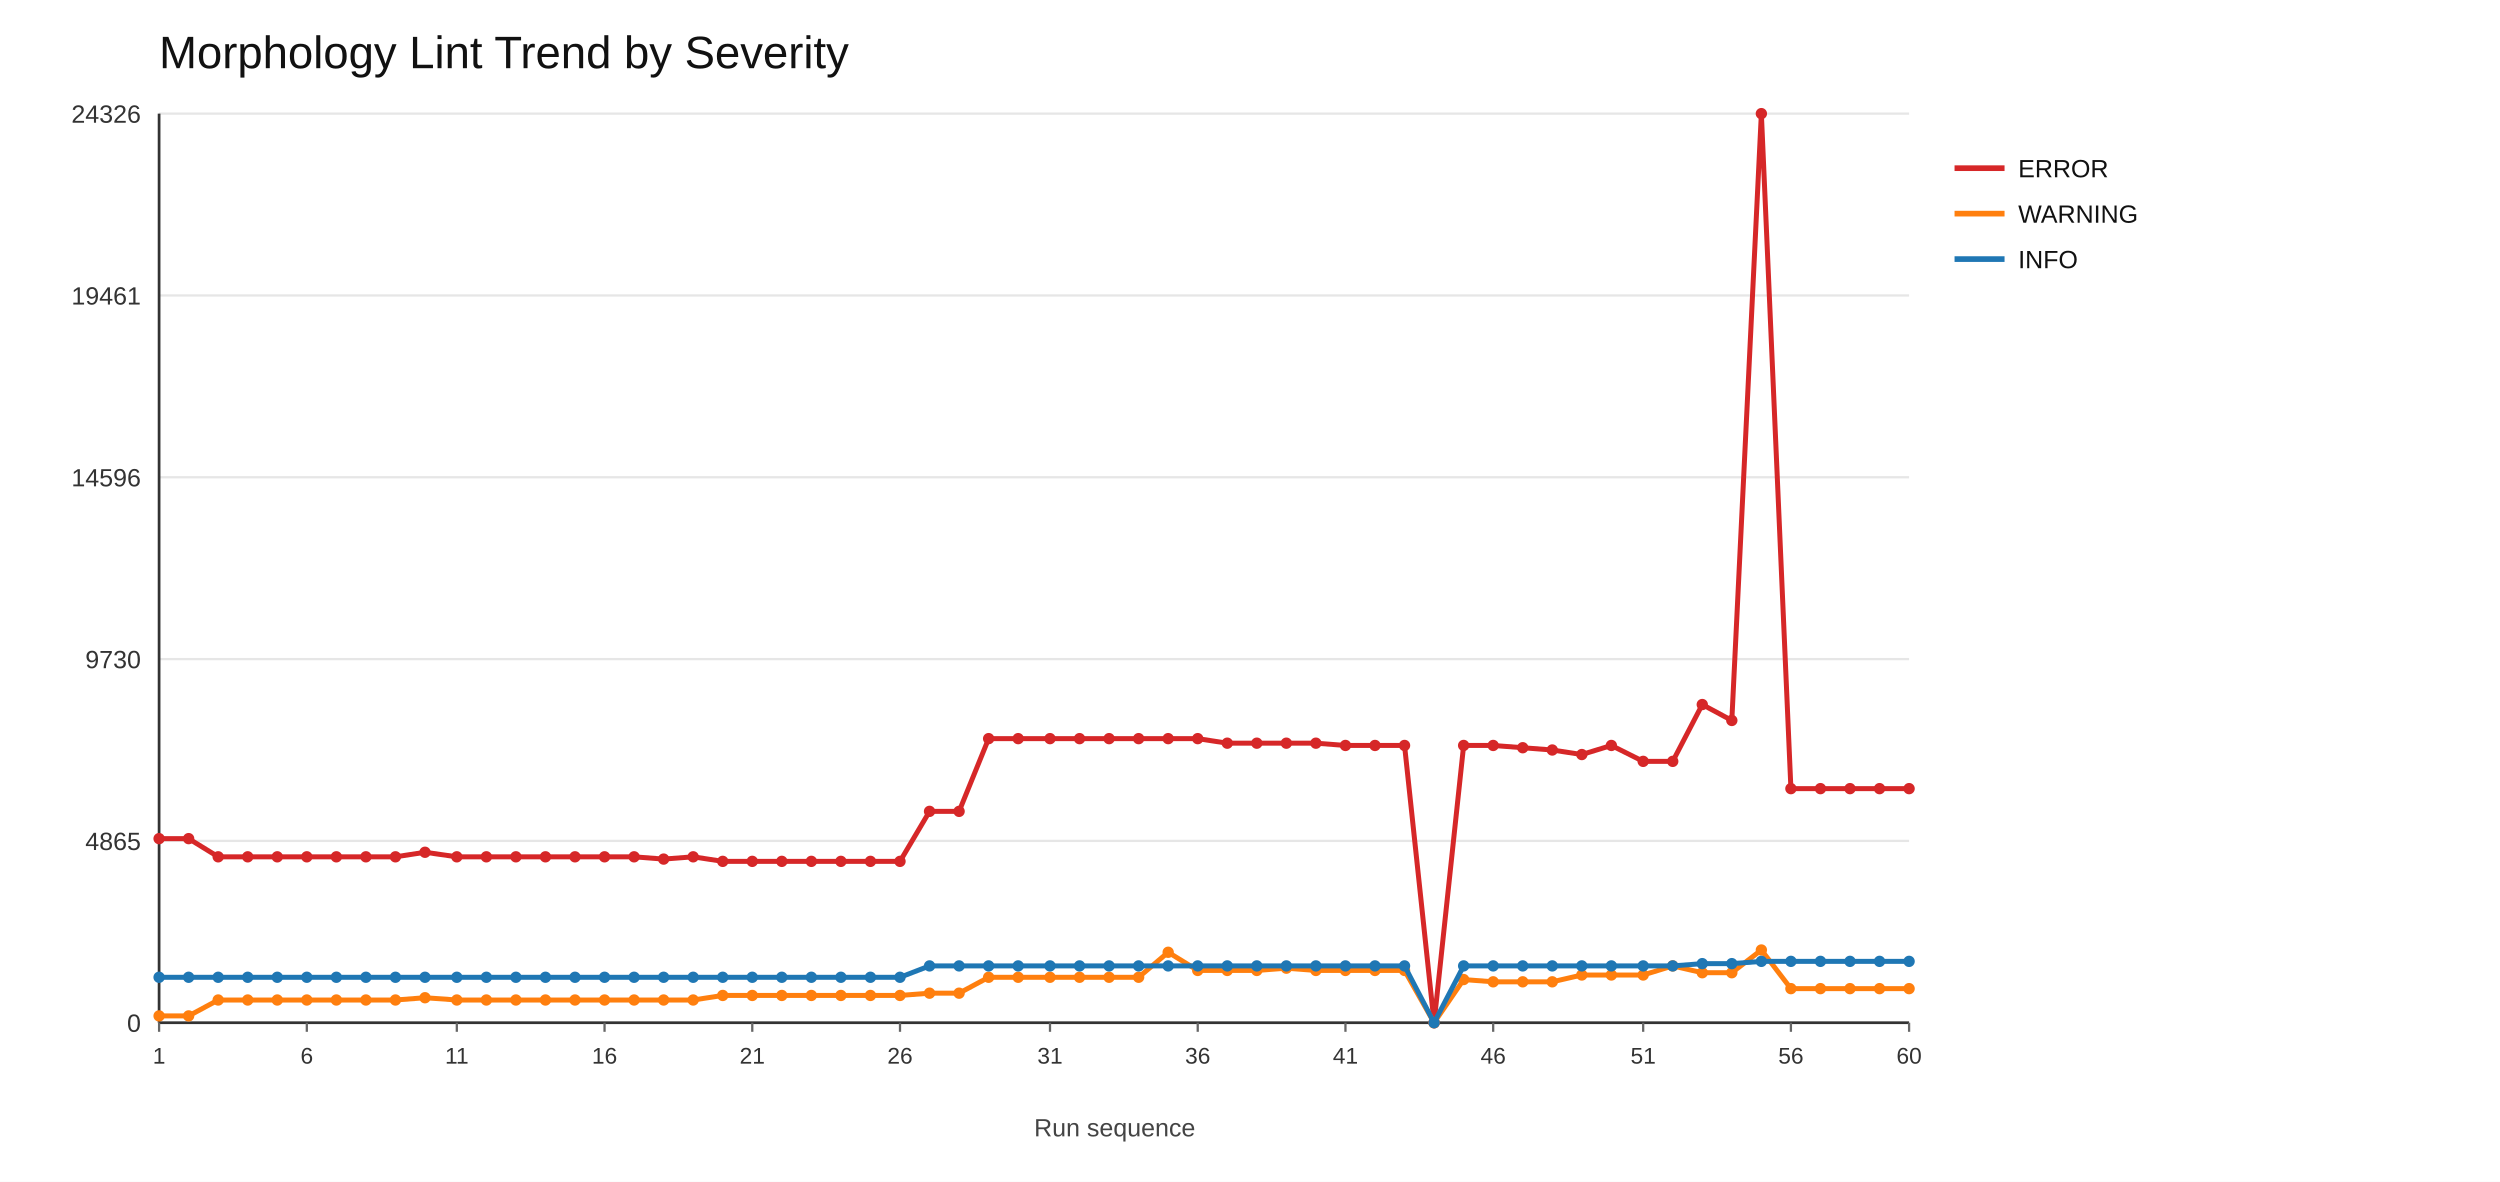
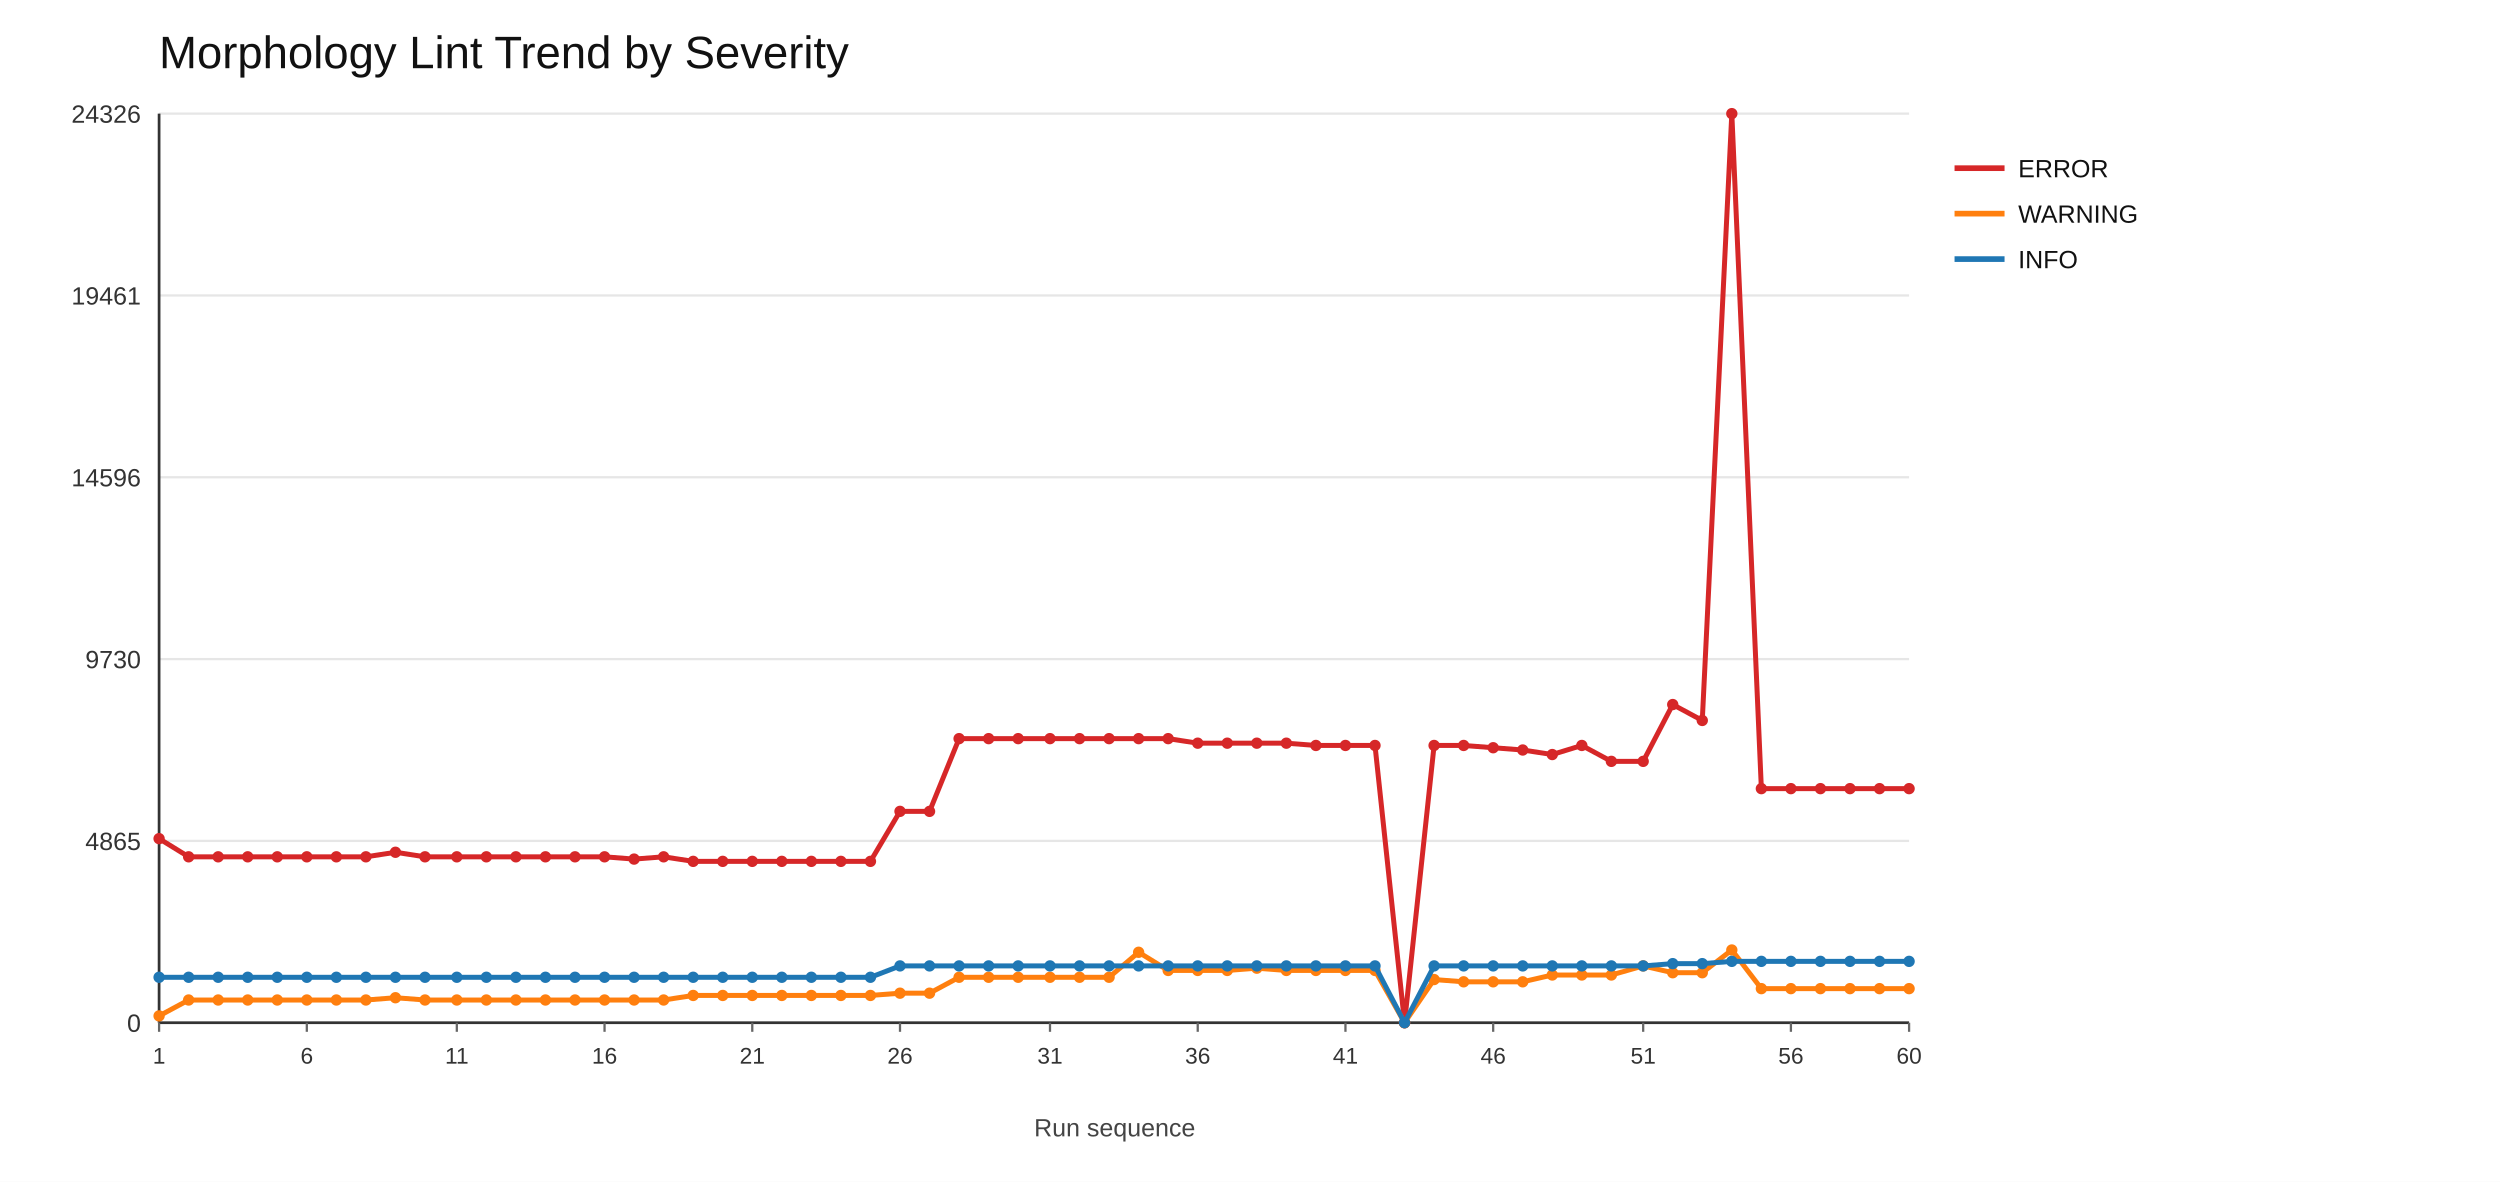
<svg xmlns="http://www.w3.org/2000/svg" width="1100" height="520">
  <rect x="0" y="0" width="1100" height="520" fill="#ffffff" />
  <text x="70" y="30" font-size="20" font-family="Arial" fill="#111">Morphology Lint Trend by Severity</text>
  <line x1="70" y1="450" x2="840" y2="450" stroke="#e6e6e6" stroke-width="1" />
  <text x="62" y="454" font-size="11" font-family="Arial" fill="#333" text-anchor="end">0</text>
  <line x1="70" y1="370" x2="840" y2="370" stroke="#e6e6e6" stroke-width="1" />
  <text x="62" y="374" font-size="11" font-family="Arial" fill="#333" text-anchor="end">4865</text>
  <line x1="70" y1="290" x2="840" y2="290" stroke="#e6e6e6" stroke-width="1" />
  <text x="62" y="294" font-size="11" font-family="Arial" fill="#333" text-anchor="end">9730</text>
  <line x1="70" y1="210" x2="840" y2="210" stroke="#e6e6e6" stroke-width="1" />
  <text x="62" y="214" font-size="11" font-family="Arial" fill="#333" text-anchor="end">14596</text>
  <line x1="70" y1="130" x2="840" y2="130" stroke="#e6e6e6" stroke-width="1" />
  <text x="62" y="134" font-size="11" font-family="Arial" fill="#333" text-anchor="end">19461</text>
  <line x1="70" y1="50" x2="840" y2="50" stroke="#e6e6e6" stroke-width="1" />
  <text x="62" y="54" font-size="11" font-family="Arial" fill="#333" text-anchor="end">24326</text>
  <line x1="70" y1="450" x2="840" y2="450" stroke="#333" stroke-width="1.2" />
  <line x1="70" y1="50" x2="70" y2="450" stroke="#333" stroke-width="1.2" />
  <line x1="70" y1="450" x2="70" y2="454" stroke="#666" stroke-width="1" />
  <text x="70" y="468" font-size="10" font-family="Arial" fill="#333" text-anchor="middle">1</text>
  <line x1="135" y1="450" x2="135" y2="454" stroke="#666" stroke-width="1" />
  <text x="135" y="468" font-size="10" font-family="Arial" fill="#333" text-anchor="middle">6</text>
  <line x1="201" y1="450" x2="201" y2="454" stroke="#666" stroke-width="1" />
  <text x="201" y="468" font-size="10" font-family="Arial" fill="#333" text-anchor="middle">11</text>
  <line x1="266" y1="450" x2="266" y2="454" stroke="#666" stroke-width="1" />
  <text x="266" y="468" font-size="10" font-family="Arial" fill="#333" text-anchor="middle">16</text>
  <line x1="331" y1="450" x2="331" y2="454" stroke="#666" stroke-width="1" />
  <text x="331" y="468" font-size="10" font-family="Arial" fill="#333" text-anchor="middle">21</text>
  <line x1="396" y1="450" x2="396" y2="454" stroke="#666" stroke-width="1" />
  <text x="396" y="468" font-size="10" font-family="Arial" fill="#333" text-anchor="middle">26</text>
  <line x1="462" y1="450" x2="462" y2="454" stroke="#666" stroke-width="1" />
  <text x="462" y="468" font-size="10" font-family="Arial" fill="#333" text-anchor="middle">31</text>
  <line x1="527" y1="450" x2="527" y2="454" stroke="#666" stroke-width="1" />
  <text x="527" y="468" font-size="10" font-family="Arial" fill="#333" text-anchor="middle">36</text>
  <line x1="592" y1="450" x2="592" y2="454" stroke="#666" stroke-width="1" />
  <text x="592" y="468" font-size="10" font-family="Arial" fill="#333" text-anchor="middle">41</text>
  <line x1="657" y1="450" x2="657" y2="454" stroke="#666" stroke-width="1" />
  <text x="657" y="468" font-size="10" font-family="Arial" fill="#333" text-anchor="middle">46</text>
  <line x1="723" y1="450" x2="723" y2="454" stroke="#666" stroke-width="1" />
  <text x="723" y="468" font-size="10" font-family="Arial" fill="#333" text-anchor="middle">51</text>
  <line x1="788" y1="450" x2="788" y2="454" stroke="#666" stroke-width="1" />
  <text x="788" y="468" font-size="10" font-family="Arial" fill="#333" text-anchor="middle">56</text>
  <line x1="840" y1="450" x2="840" y2="454" stroke="#666" stroke-width="1" />
  <text x="840" y="468" font-size="10" font-family="Arial" fill="#333" text-anchor="middle">60</text>
-   <polyline fill="none" stroke="#d62728" stroke-width="2.2" points="70,369 83,369 96,377 109,377 122,377 135,377 148,377 161,377 174,377 187,375 201,377 214,377 227,377 240,377 253,377 266,377 279,377 292,378 305,377 318,379 331,379 344,379 357,379 370,379 383,379 396,379 409,357 422,357 435,325 448,325 462,325 475,325 488,325 501,325 514,325 527,325 540,327 553,327 566,327 579,327 592,328 605,328 618,328 631,450 644,328 657,328 670,329 683,330 696,332 709,328 723,335 736,335 749,310 762,317 775,50 788,347 801,347 814,347 827,347 840,347" />
+   <polyline fill="none" stroke="#d62728" stroke-width="2.2" points="70,369 83,377 96,377 109,377 122,377 135,377 148,377 161,377 174,375 187,377 201,377 214,377 227,377 240,377 253,377 266,377 279,378 292,377 305,379 318,379 331,379 344,379 357,379 370,379 383,379 396,357 409,357 422,325 435,325 448,325 462,325 475,325 488,325 501,325 514,325 527,327 540,327 553,327 566,327 579,328 592,328 605,328 618,450 631,328 644,328 657,329 670,330 683,332 696,328 709,335 723,335 736,310 749,317 762,50 775,347 788,347 801,347 814,347 827,347 840,347" />
  <circle cx="70" cy="369" r="2.5" fill="#d62728" />
-   <circle cx="83" cy="369" r="2.5" fill="#d62728" />
+   <circle cx="83" cy="377" r="2.5" fill="#d62728" />
  <circle cx="96" cy="377" r="2.5" fill="#d62728" />
  <circle cx="109" cy="377" r="2.5" fill="#d62728" />
  <circle cx="122" cy="377" r="2.5" fill="#d62728" />
  <circle cx="135" cy="377" r="2.5" fill="#d62728" />
  <circle cx="148" cy="377" r="2.5" fill="#d62728" />
  <circle cx="161" cy="377" r="2.5" fill="#d62728" />
-   <circle cx="174" cy="377" r="2.5" fill="#d62728" />
-   <circle cx="187" cy="375" r="2.5" fill="#d62728" />
+   <circle cx="174" cy="375" r="2.5" fill="#d62728" />
+   <circle cx="187" cy="377" r="2.5" fill="#d62728" />
  <circle cx="201" cy="377" r="2.5" fill="#d62728" />
  <circle cx="214" cy="377" r="2.5" fill="#d62728" />
  <circle cx="227" cy="377" r="2.5" fill="#d62728" />
  <circle cx="240" cy="377" r="2.5" fill="#d62728" />
  <circle cx="253" cy="377" r="2.5" fill="#d62728" />
  <circle cx="266" cy="377" r="2.5" fill="#d62728" />
-   <circle cx="279" cy="377" r="2.5" fill="#d62728" />
-   <circle cx="292" cy="378" r="2.5" fill="#d62728" />
-   <circle cx="305" cy="377" r="2.5" fill="#d62728" />
+   <circle cx="279" cy="378" r="2.5" fill="#d62728" />
+   <circle cx="292" cy="377" r="2.5" fill="#d62728" />
+   <circle cx="305" cy="379" r="2.5" fill="#d62728" />
  <circle cx="318" cy="379" r="2.5" fill="#d62728" />
  <circle cx="331" cy="379" r="2.5" fill="#d62728" />
  <circle cx="344" cy="379" r="2.5" fill="#d62728" />
  <circle cx="357" cy="379" r="2.5" fill="#d62728" />
  <circle cx="370" cy="379" r="2.5" fill="#d62728" />
  <circle cx="383" cy="379" r="2.5" fill="#d62728" />
-   <circle cx="396" cy="379" r="2.5" fill="#d62728" />
+   <circle cx="396" cy="357" r="2.5" fill="#d62728" />
  <circle cx="409" cy="357" r="2.5" fill="#d62728" />
-   <circle cx="422" cy="357" r="2.5" fill="#d62728" />
+   <circle cx="422" cy="325" r="2.5" fill="#d62728" />
  <circle cx="435" cy="325" r="2.5" fill="#d62728" />
  <circle cx="448" cy="325" r="2.5" fill="#d62728" />
  <circle cx="462" cy="325" r="2.5" fill="#d62728" />
  <circle cx="475" cy="325" r="2.5" fill="#d62728" />
  <circle cx="488" cy="325" r="2.5" fill="#d62728" />
  <circle cx="501" cy="325" r="2.5" fill="#d62728" />
  <circle cx="514" cy="325" r="2.5" fill="#d62728" />
-   <circle cx="527" cy="325" r="2.5" fill="#d62728" />
+   <circle cx="527" cy="327" r="2.5" fill="#d62728" />
  <circle cx="540" cy="327" r="2.5" fill="#d62728" />
  <circle cx="553" cy="327" r="2.5" fill="#d62728" />
  <circle cx="566" cy="327" r="2.5" fill="#d62728" />
-   <circle cx="579" cy="327" r="2.5" fill="#d62728" />
+   <circle cx="579" cy="328" r="2.5" fill="#d62728" />
  <circle cx="592" cy="328" r="2.5" fill="#d62728" />
  <circle cx="605" cy="328" r="2.5" fill="#d62728" />
-   <circle cx="618" cy="328" r="2.5" fill="#d62728" />
-   <circle cx="631" cy="450" r="2.5" fill="#d62728" />
+   <circle cx="618" cy="450" r="2.5" fill="#d62728" />
+   <circle cx="631" cy="328" r="2.5" fill="#d62728" />
  <circle cx="644" cy="328" r="2.5" fill="#d62728" />
-   <circle cx="657" cy="328" r="2.5" fill="#d62728" />
-   <circle cx="670" cy="329" r="2.5" fill="#d62728" />
-   <circle cx="683" cy="330" r="2.5" fill="#d62728" />
-   <circle cx="696" cy="332" r="2.5" fill="#d62728" />
-   <circle cx="709" cy="328" r="2.5" fill="#d62728" />
+   <circle cx="657" cy="329" r="2.5" fill="#d62728" />
+   <circle cx="670" cy="330" r="2.5" fill="#d62728" />
+   <circle cx="683" cy="332" r="2.5" fill="#d62728" />
+   <circle cx="696" cy="328" r="2.5" fill="#d62728" />
+   <circle cx="709" cy="335" r="2.5" fill="#d62728" />
  <circle cx="723" cy="335" r="2.5" fill="#d62728" />
-   <circle cx="736" cy="335" r="2.5" fill="#d62728" />
-   <circle cx="749" cy="310" r="2.5" fill="#d62728" />
-   <circle cx="762" cy="317" r="2.5" fill="#d62728" />
-   <circle cx="775" cy="50" r="2.5" fill="#d62728" />
+   <circle cx="736" cy="310" r="2.5" fill="#d62728" />
+   <circle cx="749" cy="317" r="2.5" fill="#d62728" />
+   <circle cx="762" cy="50" r="2.5" fill="#d62728" />
+   <circle cx="775" cy="347" r="2.5" fill="#d62728" />
  <circle cx="788" cy="347" r="2.5" fill="#d62728" />
  <circle cx="801" cy="347" r="2.5" fill="#d62728" />
  <circle cx="814" cy="347" r="2.5" fill="#d62728" />
  <circle cx="827" cy="347" r="2.5" fill="#d62728" />
  <circle cx="840" cy="347" r="2.5" fill="#d62728" />
  <line x1="860" y1="74" x2="882" y2="74" stroke="#d62728" stroke-width="2.5" />
  <text x="888" y="78" font-size="11" font-family="Arial" fill="#111">ERROR</text>
-   <polyline fill="none" stroke="#ff7f0e" stroke-width="2.2" points="70,447 83,447 96,440 109,440 122,440 135,440 148,440 161,440 174,440 187,439 201,440 214,440 227,440 240,440 253,440 266,440 279,440 292,440 305,440 318,438 331,438 344,438 357,438 370,438 383,438 396,438 409,437 422,437 435,430 448,430 462,430 475,430 488,430 501,430 514,419 527,427 540,427 553,427 566,426 579,427 592,427 605,427 618,427 631,450 644,431 657,432 670,432 683,432 696,429 709,429 723,429 736,425 749,428 762,428 775,418 788,435 801,435 814,435 827,435 840,435" />
+   <polyline fill="none" stroke="#ff7f0e" stroke-width="2.2" points="70,447 83,440 96,440 109,440 122,440 135,440 148,440 161,440 174,439 187,440 201,440 214,440 227,440 240,440 253,440 266,440 279,440 292,440 305,438 318,438 331,438 344,438 357,438 370,438 383,438 396,437 409,437 422,430 435,430 448,430 462,430 475,430 488,430 501,419 514,427 527,427 540,427 553,426 566,427 579,427 592,427 605,427 618,450 631,431 644,432 657,432 670,432 683,429 696,429 709,429 723,425 736,428 749,428 762,418 775,435 788,435 801,435 814,435 827,435 840,435" />
  <circle cx="70" cy="447" r="2.5" fill="#ff7f0e" />
-   <circle cx="83" cy="447" r="2.5" fill="#ff7f0e" />
+   <circle cx="83" cy="440" r="2.5" fill="#ff7f0e" />
  <circle cx="96" cy="440" r="2.5" fill="#ff7f0e" />
  <circle cx="109" cy="440" r="2.5" fill="#ff7f0e" />
  <circle cx="122" cy="440" r="2.5" fill="#ff7f0e" />
  <circle cx="135" cy="440" r="2.5" fill="#ff7f0e" />
  <circle cx="148" cy="440" r="2.5" fill="#ff7f0e" />
  <circle cx="161" cy="440" r="2.5" fill="#ff7f0e" />
-   <circle cx="174" cy="440" r="2.5" fill="#ff7f0e" />
-   <circle cx="187" cy="439" r="2.5" fill="#ff7f0e" />
+   <circle cx="174" cy="439" r="2.5" fill="#ff7f0e" />
+   <circle cx="187" cy="440" r="2.5" fill="#ff7f0e" />
  <circle cx="201" cy="440" r="2.5" fill="#ff7f0e" />
  <circle cx="214" cy="440" r="2.5" fill="#ff7f0e" />
  <circle cx="227" cy="440" r="2.5" fill="#ff7f0e" />
  <circle cx="240" cy="440" r="2.5" fill="#ff7f0e" />
  <circle cx="253" cy="440" r="2.5" fill="#ff7f0e" />
  <circle cx="266" cy="440" r="2.5" fill="#ff7f0e" />
  <circle cx="279" cy="440" r="2.5" fill="#ff7f0e" />
  <circle cx="292" cy="440" r="2.5" fill="#ff7f0e" />
-   <circle cx="305" cy="440" r="2.5" fill="#ff7f0e" />
+   <circle cx="305" cy="438" r="2.5" fill="#ff7f0e" />
  <circle cx="318" cy="438" r="2.5" fill="#ff7f0e" />
  <circle cx="331" cy="438" r="2.5" fill="#ff7f0e" />
  <circle cx="344" cy="438" r="2.5" fill="#ff7f0e" />
  <circle cx="357" cy="438" r="2.5" fill="#ff7f0e" />
  <circle cx="370" cy="438" r="2.5" fill="#ff7f0e" />
  <circle cx="383" cy="438" r="2.5" fill="#ff7f0e" />
-   <circle cx="396" cy="438" r="2.5" fill="#ff7f0e" />
+   <circle cx="396" cy="437" r="2.5" fill="#ff7f0e" />
  <circle cx="409" cy="437" r="2.5" fill="#ff7f0e" />
-   <circle cx="422" cy="437" r="2.5" fill="#ff7f0e" />
+   <circle cx="422" cy="430" r="2.5" fill="#ff7f0e" />
  <circle cx="435" cy="430" r="2.5" fill="#ff7f0e" />
  <circle cx="448" cy="430" r="2.5" fill="#ff7f0e" />
  <circle cx="462" cy="430" r="2.5" fill="#ff7f0e" />
  <circle cx="475" cy="430" r="2.5" fill="#ff7f0e" />
  <circle cx="488" cy="430" r="2.5" fill="#ff7f0e" />
-   <circle cx="501" cy="430" r="2.5" fill="#ff7f0e" />
-   <circle cx="514" cy="419" r="2.5" fill="#ff7f0e" />
+   <circle cx="501" cy="419" r="2.5" fill="#ff7f0e" />
+   <circle cx="514" cy="427" r="2.5" fill="#ff7f0e" />
  <circle cx="527" cy="427" r="2.5" fill="#ff7f0e" />
  <circle cx="540" cy="427" r="2.5" fill="#ff7f0e" />
-   <circle cx="553" cy="427" r="2.5" fill="#ff7f0e" />
-   <circle cx="566" cy="426" r="2.5" fill="#ff7f0e" />
+   <circle cx="553" cy="426" r="2.5" fill="#ff7f0e" />
+   <circle cx="566" cy="427" r="2.5" fill="#ff7f0e" />
  <circle cx="579" cy="427" r="2.5" fill="#ff7f0e" />
  <circle cx="592" cy="427" r="2.5" fill="#ff7f0e" />
  <circle cx="605" cy="427" r="2.5" fill="#ff7f0e" />
-   <circle cx="618" cy="427" r="2.5" fill="#ff7f0e" />
-   <circle cx="631" cy="450" r="2.5" fill="#ff7f0e" />
-   <circle cx="644" cy="431" r="2.5" fill="#ff7f0e" />
+   <circle cx="618" cy="450" r="2.5" fill="#ff7f0e" />
+   <circle cx="631" cy="431" r="2.5" fill="#ff7f0e" />
+   <circle cx="644" cy="432" r="2.5" fill="#ff7f0e" />
  <circle cx="657" cy="432" r="2.5" fill="#ff7f0e" />
  <circle cx="670" cy="432" r="2.5" fill="#ff7f0e" />
-   <circle cx="683" cy="432" r="2.5" fill="#ff7f0e" />
+   <circle cx="683" cy="429" r="2.5" fill="#ff7f0e" />
  <circle cx="696" cy="429" r="2.5" fill="#ff7f0e" />
  <circle cx="709" cy="429" r="2.5" fill="#ff7f0e" />
-   <circle cx="723" cy="429" r="2.5" fill="#ff7f0e" />
-   <circle cx="736" cy="425" r="2.5" fill="#ff7f0e" />
+   <circle cx="723" cy="425" r="2.5" fill="#ff7f0e" />
+   <circle cx="736" cy="428" r="2.5" fill="#ff7f0e" />
  <circle cx="749" cy="428" r="2.5" fill="#ff7f0e" />
-   <circle cx="762" cy="428" r="2.5" fill="#ff7f0e" />
-   <circle cx="775" cy="418" r="2.5" fill="#ff7f0e" />
+   <circle cx="762" cy="418" r="2.5" fill="#ff7f0e" />
+   <circle cx="775" cy="435" r="2.5" fill="#ff7f0e" />
  <circle cx="788" cy="435" r="2.5" fill="#ff7f0e" />
  <circle cx="801" cy="435" r="2.5" fill="#ff7f0e" />
  <circle cx="814" cy="435" r="2.5" fill="#ff7f0e" />
  <circle cx="827" cy="435" r="2.5" fill="#ff7f0e" />
  <circle cx="840" cy="435" r="2.5" fill="#ff7f0e" />
  <line x1="860" y1="94" x2="882" y2="94" stroke="#ff7f0e" stroke-width="2.5" />
  <text x="888" y="98" font-size="11" font-family="Arial" fill="#111">WARNING</text>
-   <polyline fill="none" stroke="#1f77b4" stroke-width="2.2" points="70,430 83,430 96,430 109,430 122,430 135,430 148,430 161,430 174,430 187,430 201,430 214,430 227,430 240,430 253,430 266,430 279,430 292,430 305,430 318,430 331,430 344,430 357,430 370,430 383,430 396,430 409,425 422,425 435,425 448,425 462,425 475,425 488,425 501,425 514,425 527,425 540,425 553,425 566,425 579,425 592,425 605,425 618,425 631,450 644,425 657,425 670,425 683,425 696,425 709,425 723,425 736,425 749,424 762,424 775,423 788,423 801,423 814,423 827,423 840,423" />
+   <polyline fill="none" stroke="#1f77b4" stroke-width="2.2" points="70,430 83,430 96,430 109,430 122,430 135,430 148,430 161,430 174,430 187,430 201,430 214,430 227,430 240,430 253,430 266,430 279,430 292,430 305,430 318,430 331,430 344,430 357,430 370,430 383,430 396,425 409,425 422,425 435,425 448,425 462,425 475,425 488,425 501,425 514,425 527,425 540,425 553,425 566,425 579,425 592,425 605,425 618,450 631,425 644,425 657,425 670,425 683,425 696,425 709,425 723,425 736,424 749,424 762,423 775,423 788,423 801,423 814,423 827,423 840,423" />
  <circle cx="70" cy="430" r="2.5" fill="#1f77b4" />
  <circle cx="83" cy="430" r="2.5" fill="#1f77b4" />
  <circle cx="96" cy="430" r="2.5" fill="#1f77b4" />
  <circle cx="109" cy="430" r="2.5" fill="#1f77b4" />
  <circle cx="122" cy="430" r="2.5" fill="#1f77b4" />
  <circle cx="135" cy="430" r="2.5" fill="#1f77b4" />
  <circle cx="148" cy="430" r="2.5" fill="#1f77b4" />
  <circle cx="161" cy="430" r="2.5" fill="#1f77b4" />
  <circle cx="174" cy="430" r="2.5" fill="#1f77b4" />
  <circle cx="187" cy="430" r="2.5" fill="#1f77b4" />
  <circle cx="201" cy="430" r="2.5" fill="#1f77b4" />
  <circle cx="214" cy="430" r="2.5" fill="#1f77b4" />
  <circle cx="227" cy="430" r="2.5" fill="#1f77b4" />
  <circle cx="240" cy="430" r="2.5" fill="#1f77b4" />
  <circle cx="253" cy="430" r="2.5" fill="#1f77b4" />
  <circle cx="266" cy="430" r="2.5" fill="#1f77b4" />
  <circle cx="279" cy="430" r="2.5" fill="#1f77b4" />
  <circle cx="292" cy="430" r="2.5" fill="#1f77b4" />
  <circle cx="305" cy="430" r="2.5" fill="#1f77b4" />
  <circle cx="318" cy="430" r="2.5" fill="#1f77b4" />
  <circle cx="331" cy="430" r="2.5" fill="#1f77b4" />
  <circle cx="344" cy="430" r="2.5" fill="#1f77b4" />
  <circle cx="357" cy="430" r="2.5" fill="#1f77b4" />
  <circle cx="370" cy="430" r="2.5" fill="#1f77b4" />
  <circle cx="383" cy="430" r="2.5" fill="#1f77b4" />
-   <circle cx="396" cy="430" r="2.5" fill="#1f77b4" />
+   <circle cx="396" cy="425" r="2.5" fill="#1f77b4" />
  <circle cx="409" cy="425" r="2.5" fill="#1f77b4" />
  <circle cx="422" cy="425" r="2.5" fill="#1f77b4" />
  <circle cx="435" cy="425" r="2.5" fill="#1f77b4" />
  <circle cx="448" cy="425" r="2.5" fill="#1f77b4" />
  <circle cx="462" cy="425" r="2.5" fill="#1f77b4" />
  <circle cx="475" cy="425" r="2.5" fill="#1f77b4" />
  <circle cx="488" cy="425" r="2.5" fill="#1f77b4" />
  <circle cx="501" cy="425" r="2.5" fill="#1f77b4" />
  <circle cx="514" cy="425" r="2.5" fill="#1f77b4" />
  <circle cx="527" cy="425" r="2.5" fill="#1f77b4" />
  <circle cx="540" cy="425" r="2.5" fill="#1f77b4" />
  <circle cx="553" cy="425" r="2.5" fill="#1f77b4" />
  <circle cx="566" cy="425" r="2.5" fill="#1f77b4" />
  <circle cx="579" cy="425" r="2.5" fill="#1f77b4" />
  <circle cx="592" cy="425" r="2.5" fill="#1f77b4" />
  <circle cx="605" cy="425" r="2.5" fill="#1f77b4" />
-   <circle cx="618" cy="425" r="2.5" fill="#1f77b4" />
-   <circle cx="631" cy="450" r="2.5" fill="#1f77b4" />
+   <circle cx="618" cy="450" r="2.5" fill="#1f77b4" />
+   <circle cx="631" cy="425" r="2.5" fill="#1f77b4" />
  <circle cx="644" cy="425" r="2.5" fill="#1f77b4" />
  <circle cx="657" cy="425" r="2.5" fill="#1f77b4" />
  <circle cx="670" cy="425" r="2.5" fill="#1f77b4" />
  <circle cx="683" cy="425" r="2.5" fill="#1f77b4" />
  <circle cx="696" cy="425" r="2.5" fill="#1f77b4" />
  <circle cx="709" cy="425" r="2.5" fill="#1f77b4" />
  <circle cx="723" cy="425" r="2.5" fill="#1f77b4" />
-   <circle cx="736" cy="425" r="2.5" fill="#1f77b4" />
+   <circle cx="736" cy="424" r="2.5" fill="#1f77b4" />
  <circle cx="749" cy="424" r="2.5" fill="#1f77b4" />
-   <circle cx="762" cy="424" r="2.5" fill="#1f77b4" />
+   <circle cx="762" cy="423" r="2.5" fill="#1f77b4" />
  <circle cx="775" cy="423" r="2.5" fill="#1f77b4" />
  <circle cx="788" cy="423" r="2.5" fill="#1f77b4" />
  <circle cx="801" cy="423" r="2.5" fill="#1f77b4" />
  <circle cx="814" cy="423" r="2.5" fill="#1f77b4" />
  <circle cx="827" cy="423" r="2.5" fill="#1f77b4" />
  <circle cx="840" cy="423" r="2.5" fill="#1f77b4" />
  <line x1="860" y1="114" x2="882" y2="114" stroke="#1f77b4" stroke-width="2.5" />
  <text x="888" y="118" font-size="11" font-family="Arial" fill="#111">INFO</text>
  <text x="455" y="500" font-size="11" font-family="Arial" fill="#444">Run sequence</text>
</svg>
